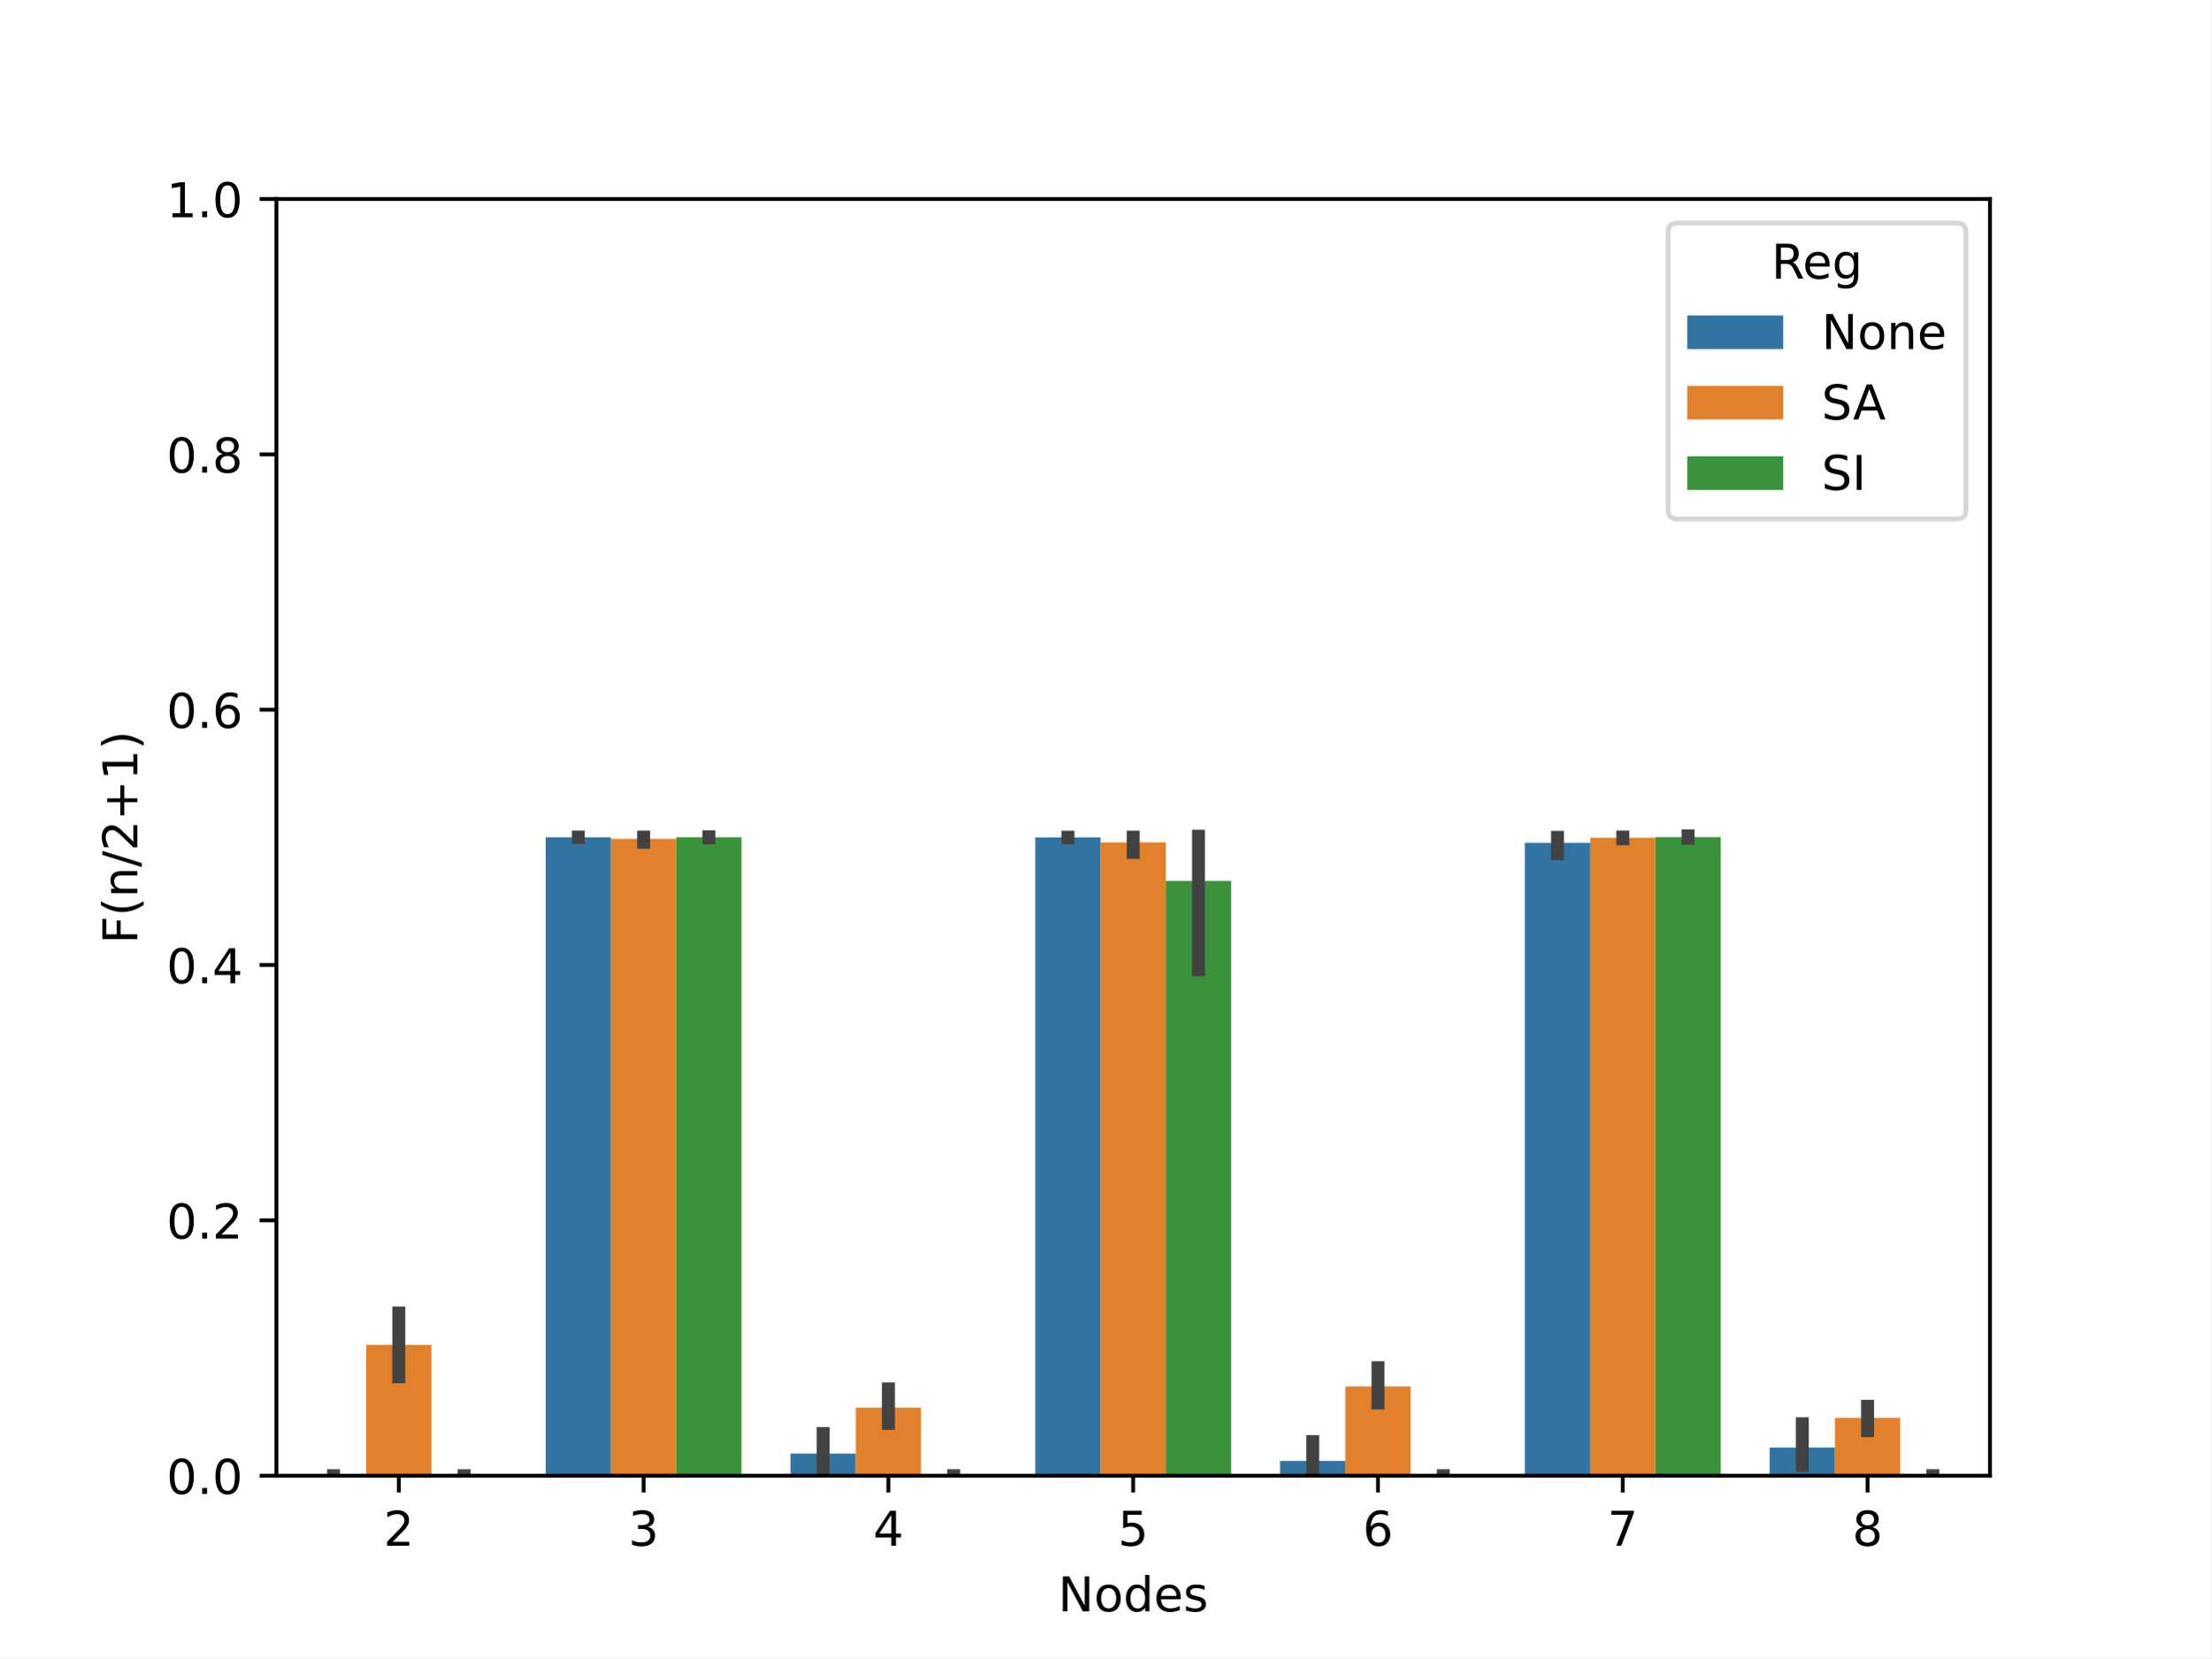
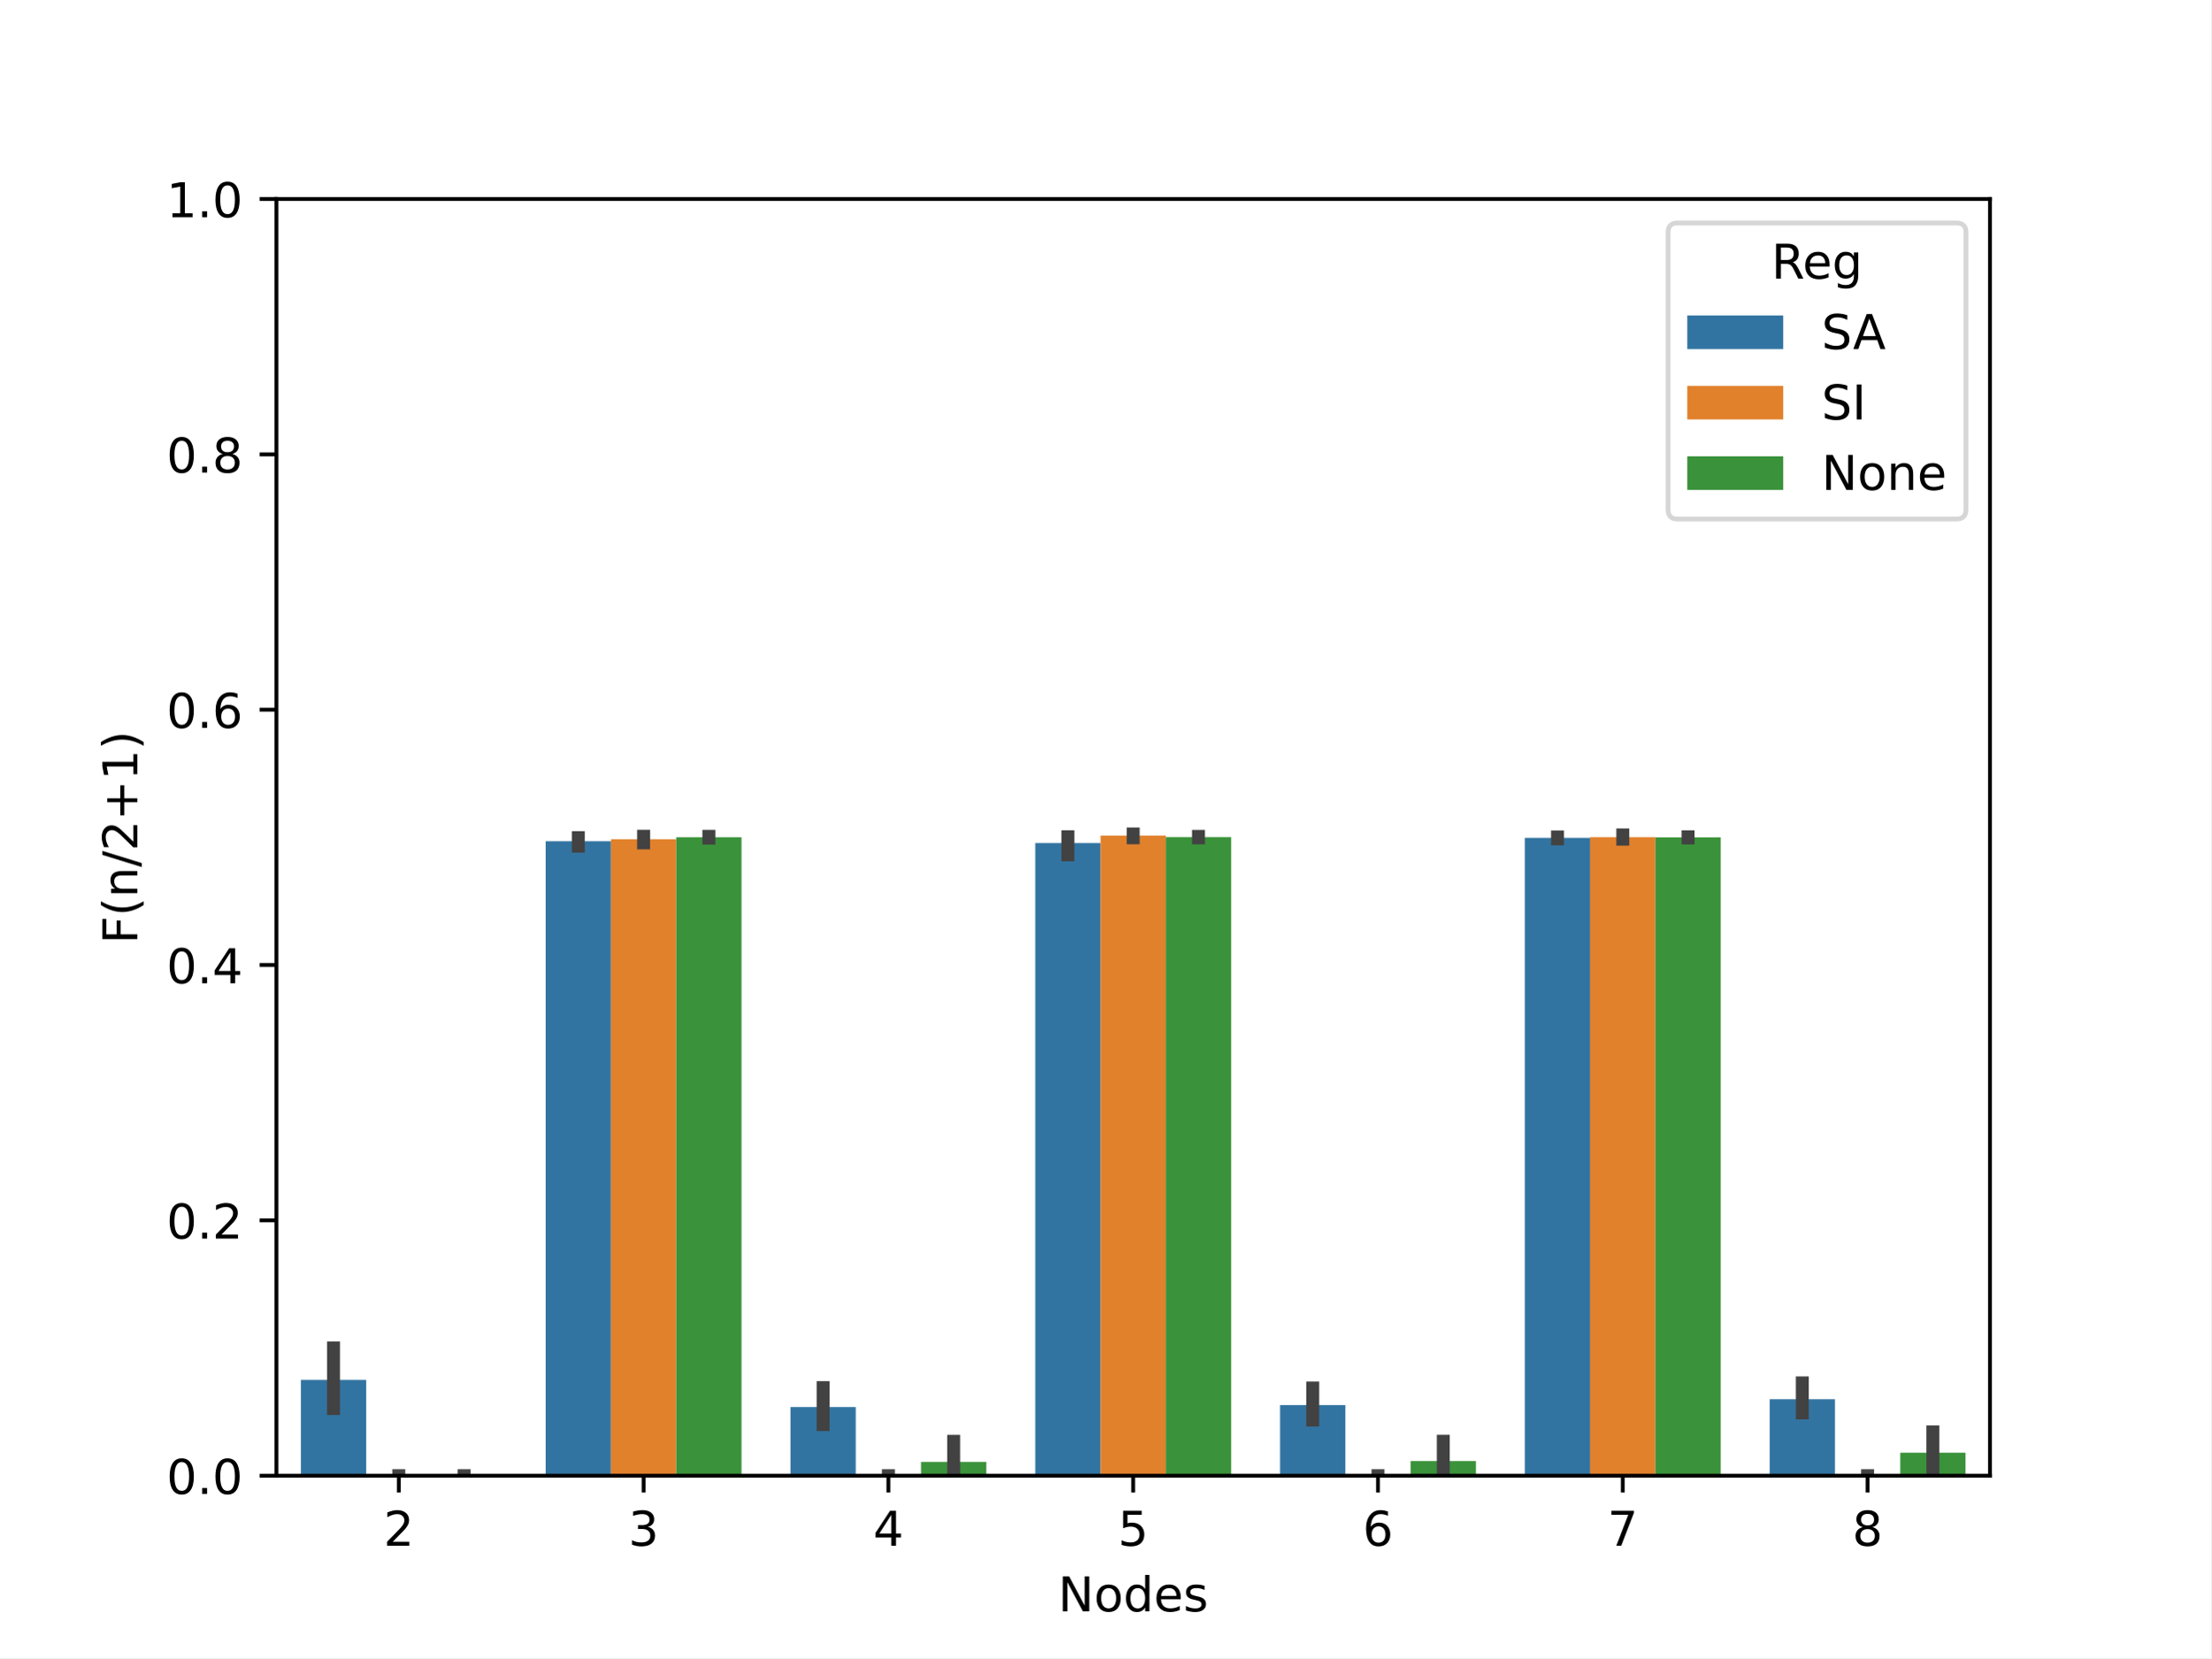
<svg xmlns="http://www.w3.org/2000/svg" xmlns:xlink="http://www.w3.org/1999/xlink" width="460.8pt" height="345.6pt" viewBox="0 0 460.8 345.6" version="1.1">
  <defs>
    <style type="text/css">*{stroke-linejoin: round; stroke-linecap: butt}</style>
  </defs>
  <g id="figure_1">
    <g id="patch_1">
      <path d="M 0 345.6  L 460.8 345.6  L 460.8 0  L 0 0  z " style="fill: #ffffff" />
    </g>
    <g id="axes_1">
      <g id="patch_2">
        <path d="M 57.6 307.584  L 414.72 307.584  L 414.72 41.472  L 57.6 41.472  z " style="fill: #ffffff" />
      </g>
      <g id="patch_3">
-         <path d="M 62.702 307.584  L 76.306 307.584  L 76.306 307.584  L 62.702 307.584  z " clip-path="url(#pd09a48f789)" style="fill: #3274a1" />
+         <path d="M 62.702 307.584  L 76.306 307.584  L 76.306 287.609  L 62.702 287.609  z " clip-path="url(#pd09a48f789)" style="fill: #3274a1" />
      </g>
      <g id="patch_4">
-         <path d="M 113.719 307.584  L 127.323 307.584  L 127.323 174.517  L 113.719 174.517  z " clip-path="url(#pd09a48f789)" style="fill: #3274a1" />
+         <path d="M 113.719 307.584  L 127.323 307.584  L 127.323 175.335  L 113.719 175.335  z " clip-path="url(#pd09a48f789)" style="fill: #3274a1" />
      </g>
      <g id="patch_5">
-         <path d="M 164.736 307.584  L 178.341 307.584  L 178.341 302.975  L 164.736 302.975  z " clip-path="url(#pd09a48f789)" style="fill: #3274a1" />
+         <path d="M 164.736 307.584  L 178.341 307.584  L 178.341 293.279  L 164.736 293.279  z " clip-path="url(#pd09a48f789)" style="fill: #3274a1" />
      </g>
      <g id="patch_6">
-         <path d="M 215.753 307.584  L 229.358 307.584  L 229.358 174.556  L 215.753 174.556  z " clip-path="url(#pd09a48f789)" style="fill: #3274a1" />
+         <path d="M 215.753 307.584  L 229.358 307.584  L 229.358 175.713  L 215.753 175.713  z " clip-path="url(#pd09a48f789)" style="fill: #3274a1" />
      </g>
      <g id="patch_7">
-         <path d="M 266.77 307.584  L 280.375 307.584  L 280.375 304.51  L 266.77 304.51  z " clip-path="url(#pd09a48f789)" style="fill: #3274a1" />
+         <path d="M 266.77 307.584  L 280.375 307.584  L 280.375 292.86  L 266.77 292.86  z " clip-path="url(#pd09a48f789)" style="fill: #3274a1" />
      </g>
      <g id="patch_8">
-         <path d="M 317.787 307.584  L 331.392 307.584  L 331.392 175.682  L 317.787 175.682  z " clip-path="url(#pd09a48f789)" style="fill: #3274a1" />
+         <path d="M 317.787 307.584  L 331.392 307.584  L 331.392 174.634  L 317.787 174.634  z " clip-path="url(#pd09a48f789)" style="fill: #3274a1" />
      </g>
      <g id="patch_9">
-         <path d="M 368.805 307.584  L 382.409 307.584  L 382.409 301.725  L 368.805 301.725  z " clip-path="url(#pd09a48f789)" style="fill: #3274a1" />
+         <path d="M 368.805 307.584  L 382.409 307.584  L 382.409 291.638  L 368.805 291.638  z " clip-path="url(#pd09a48f789)" style="fill: #3274a1" />
      </g>
      <g id="patch_10">
-         <path d="M 76.306 307.584  L 89.911 307.584  L 89.911 280.313  L 76.306 280.313  z " clip-path="url(#pd09a48f789)" style="fill: #e1812c" />
+         <path d="M 76.306 307.584  L 89.911 307.584  L 89.911 307.584  L 76.306 307.584  z " clip-path="url(#pd09a48f789)" style="fill: #e1812c" />
      </g>
      <g id="patch_11">
-         <path d="M 127.323 307.584  L 140.928 307.584  L 140.928 174.846  L 127.323 174.846  z " clip-path="url(#pd09a48f789)" style="fill: #e1812c" />
+         <path d="M 127.323 307.584  L 140.928 307.584  L 140.928 174.936  L 127.323 174.936  z " clip-path="url(#pd09a48f789)" style="fill: #e1812c" />
      </g>
      <g id="patch_12">
-         <path d="M 178.341 307.584  L 191.945 307.584  L 191.945 293.389  L 178.341 293.389  z " clip-path="url(#pd09a48f789)" style="fill: #e1812c" />
+         <path d="M 178.341 307.584  L 191.945 307.584  L 191.945 307.584  L 178.341 307.584  z " clip-path="url(#pd09a48f789)" style="fill: #e1812c" />
      </g>
      <g id="patch_13">
-         <path d="M 229.358 307.584  L 242.962 307.584  L 242.962 175.587  L 229.358 175.587  z " clip-path="url(#pd09a48f789)" style="fill: #e1812c" />
+         <path d="M 229.358 307.584  L 242.962 307.584  L 242.962 174.174  L 229.358 174.174  z " clip-path="url(#pd09a48f789)" style="fill: #e1812c" />
      </g>
      <g id="patch_14">
-         <path d="M 280.375 307.584  L 293.979 307.584  L 293.979 288.976  L 280.375 288.976  z " clip-path="url(#pd09a48f789)" style="fill: #e1812c" />
+         <path d="M 280.375 307.584  L 293.979 307.584  L 293.979 307.584  L 280.375 307.584  z " clip-path="url(#pd09a48f789)" style="fill: #e1812c" />
      </g>
      <g id="patch_15">
-         <path d="M 331.392 307.584  L 344.997 307.584  L 344.997 174.607  L 331.392 174.607  z " clip-path="url(#pd09a48f789)" style="fill: #e1812c" />
+         <path d="M 331.392 307.584  L 344.997 307.584  L 344.997 174.485  L 331.392 174.485  z " clip-path="url(#pd09a48f789)" style="fill: #e1812c" />
      </g>
      <g id="patch_16">
-         <path d="M 382.409 307.584  L 396.014 307.584  L 396.014 295.526  L 382.409 295.526  z " clip-path="url(#pd09a48f789)" style="fill: #e1812c" />
+         <path d="M 382.409 307.584  L 396.014 307.584  L 396.014 307.584  L 382.409 307.584  z " clip-path="url(#pd09a48f789)" style="fill: #e1812c" />
      </g>
      <g id="patch_17">
        <path d="M 89.911 307.584  L 103.515 307.584  L 103.515 307.584  L 89.911 307.584  z " clip-path="url(#pd09a48f789)" style="fill: #3a923a" />
      </g>
      <g id="patch_18">
-         <path d="M 140.928 307.584  L 154.533 307.584  L 154.533 174.507  L 140.928 174.507  z " clip-path="url(#pd09a48f789)" style="fill: #3a923a" />
+         <path d="M 140.928 307.584  L 154.533 307.584  L 154.533 174.496  L 140.928 174.496  z " clip-path="url(#pd09a48f789)" style="fill: #3a923a" />
      </g>
      <g id="patch_19">
-         <path d="M 191.945 307.584  L 205.55 307.584  L 205.55 307.584  L 191.945 307.584  z " clip-path="url(#pd09a48f789)" style="fill: #3a923a" />
+         <path d="M 191.945 307.584  L 205.55 307.584  L 205.55 304.717  L 191.945 304.717  z " clip-path="url(#pd09a48f789)" style="fill: #3a923a" />
      </g>
      <g id="patch_20">
-         <path d="M 242.962 307.584  L 256.567 307.584  L 256.567 183.614  L 242.962 183.614  z " clip-path="url(#pd09a48f789)" style="fill: #3a923a" />
+         <path d="M 242.962 307.584  L 256.567 307.584  L 256.567 174.473  L 242.962 174.473  z " clip-path="url(#pd09a48f789)" style="fill: #3a923a" />
      </g>
      <g id="patch_21">
-         <path d="M 293.979 307.584  L 307.584 307.584  L 307.584 307.584  L 293.979 307.584  z " clip-path="url(#pd09a48f789)" style="fill: #3a923a" />
+         <path d="M 293.979 307.584  L 307.584 307.584  L 307.584 304.532  L 293.979 304.532  z " clip-path="url(#pd09a48f789)" style="fill: #3a923a" />
      </g>
      <g id="patch_22">
-         <path d="M 344.997 307.584  L 358.601 307.584  L 358.601 174.48  L 344.997 174.48  z " clip-path="url(#pd09a48f789)" style="fill: #3a923a" />
+         <path d="M 344.997 307.584  L 358.601 307.584  L 358.601 174.526  L 344.997 174.526  z " clip-path="url(#pd09a48f789)" style="fill: #3a923a" />
      </g>
      <g id="patch_23">
-         <path d="M 396.014 307.584  L 409.618 307.584  L 409.618 307.584  L 396.014 307.584  z " clip-path="url(#pd09a48f789)" style="fill: #3a923a" />
+         <path d="M 396.014 307.584  L 409.618 307.584  L 409.618 302.791  L 396.014 302.791  z " clip-path="url(#pd09a48f789)" style="fill: #3a923a" />
      </g>
      <g id="matplotlib.axis_1">
        <g id="xtick_1">
          <g id="line2d_1">
            <defs>
              <path id="m3385fdae1e" d="M 0 0  L 0 3.5  " style="stroke: #000000; stroke-width: 0.8" />
            </defs>
            <g>
              <use xlink:href="#m3385fdae1e" x="83.109" y="307.584" style="stroke: #000000; stroke-width: 0.8" />
            </g>
          </g>
          <g id="text_1">
            <g transform="translate(79.92732 322.1824) scale(0.1 -0.1)">
              <defs>
                <path id="DejaVuSans-32" d="M 1228 531  L 3431 531  L 3431 0  L 469 0  L 469 531  Q 828 903 1448 1529  Q 2069 2156 2228 2338  Q 2531 2678 2651 2914  Q 2772 3150 2772 3378  Q 2772 3750 2511 3984  Q 2250 4219 1831 4219  Q 1534 4219 1204 4116  Q 875 4013 500 3803  L 500 4441  Q 881 4594 1212 4672  Q 1544 4750 1819 4750  Q 2544 4750 2975 4387  Q 3406 4025 3406 3419  Q 3406 3131 3298 2873  Q 3191 2616 2906 2266  Q 2828 2175 2409 1742  Q 1991 1309 1228 531  z " transform="scale(0.015625)" />
              </defs>
              <use xlink:href="#DejaVuSans-32" />
            </g>
          </g>
        </g>
        <g id="xtick_2">
          <g id="line2d_2">
            <g>
              <use xlink:href="#m3385fdae1e" x="134.126" y="307.584" style="stroke: #000000; stroke-width: 0.8" />
            </g>
          </g>
          <g id="text_2">
            <g transform="translate(130.9445 322.1824) scale(0.1 -0.1)">
              <defs>
                <path id="DejaVuSans-33" d="M 2597 2516  Q 3050 2419 3304 2112  Q 3559 1806 3559 1356  Q 3559 666 3084 287  Q 2609 -91 1734 -91  Q 1441 -91 1130 -33  Q 819 25 488 141  L 488 750  Q 750 597 1062 519  Q 1375 441 1716 441  Q 2309 441 2620 675  Q 2931 909 2931 1356  Q 2931 1769 2642 2001  Q 2353 2234 1838 2234  L 1294 2234  L 1294 2753  L 1863 2753  Q 2328 2753 2575 2939  Q 2822 3125 2822 3475  Q 2822 3834 2567 4026  Q 2313 4219 1838 4219  Q 1578 4219 1281 4162  Q 984 4106 628 3988  L 628 4550  Q 988 4650 1302 4700  Q 1616 4750 1894 4750  Q 2613 4750 3031 4423  Q 3450 4097 3450 3541  Q 3450 3153 3228 2886  Q 3006 2619 2597 2516  z " transform="scale(0.015625)" />
              </defs>
              <use xlink:href="#DejaVuSans-33" />
            </g>
          </g>
        </g>
        <g id="xtick_3">
          <g id="line2d_3">
            <g>
              <use xlink:href="#m3385fdae1e" x="185.143" y="307.584" style="stroke: #000000; stroke-width: 0.8" />
            </g>
          </g>
          <g id="text_3">
            <g transform="translate(181.9616 322.1824) scale(0.1 -0.1)">
              <defs>
                <path id="DejaVuSans-34" d="M 2419 4116  L 825 1625  L 2419 1625  L 2419 4116  z M 2253 4666  L 3047 4666  L 3047 1625  L 3713 1625  L 3713 1100  L 3047 1100  L 3047 0  L 2419 0  L 2419 1100  L 313 1100  L 313 1709  L 2253 4666  z " transform="scale(0.015625)" />
              </defs>
              <use xlink:href="#DejaVuSans-34" />
            </g>
          </g>
        </g>
        <g id="xtick_4">
          <g id="line2d_4">
            <g>
              <use xlink:href="#m3385fdae1e" x="236.16" y="307.584" style="stroke: #000000; stroke-width: 0.8" />
            </g>
          </g>
          <g id="text_4">
            <g transform="translate(232.9787 322.1824) scale(0.1 -0.1)">
              <defs>
                <path id="DejaVuSans-35" d="M 691 4666  L 3169 4666  L 3169 4134  L 1269 4134  L 1269 2991  Q 1406 3038 1543 3061  Q 1681 3084 1819 3084  Q 2600 3084 3056 2656  Q 3513 2228 3513 1497  Q 3513 744 3044 326  Q 2575 -91 1722 -91  Q 1428 -91 1123 -41  Q 819 9 494 109  L 494 744  Q 775 591 1075 516  Q 1375 441 1709 441  Q 2250 441 2565 725  Q 2881 1009 2881 1497  Q 2881 1984 2565 2268  Q 2250 2553 1709 2553  Q 1456 2553 1204 2497  Q 953 2441 691 2322  L 691 4666  z " transform="scale(0.015625)" />
              </defs>
              <use xlink:href="#DejaVuSans-35" />
            </g>
          </g>
        </g>
        <g id="xtick_5">
          <g id="line2d_5">
            <g>
              <use xlink:href="#m3385fdae1e" x="287.177" y="307.584" style="stroke: #000000; stroke-width: 0.8" />
            </g>
          </g>
          <g id="text_5">
            <g transform="translate(283.9959 322.1824) scale(0.1 -0.1)">
              <defs>
                <path id="DejaVuSans-36" d="M 2113 2584  Q 1688 2584 1439 2293  Q 1191 2003 1191 1497  Q 1191 994 1439 701  Q 1688 409 2113 409  Q 2538 409 2786 701  Q 3034 994 3034 1497  Q 3034 2003 2786 2293  Q 2538 2584 2113 2584  z M 3366 4563  L 3366 3988  Q 3128 4100 2886 4159  Q 2644 4219 2406 4219  Q 1781 4219 1451 3797  Q 1122 3375 1075 2522  Q 1259 2794 1537 2939  Q 1816 3084 2150 3084  Q 2853 3084 3261 2657  Q 3669 2231 3669 1497  Q 3669 778 3244 343  Q 2819 -91 2113 -91  Q 1303 -91 875 529  Q 447 1150 447 2328  Q 447 3434 972 4092  Q 1497 4750 2381 4750  Q 2619 4750 2861 4703  Q 3103 4656 3366 4563  z " transform="scale(0.015625)" />
              </defs>
              <use xlink:href="#DejaVuSans-36" />
            </g>
          </g>
        </g>
        <g id="xtick_6">
          <g id="line2d_6">
            <g>
              <use xlink:href="#m3385fdae1e" x="338.194" y="307.584" style="stroke: #000000; stroke-width: 0.8" />
            </g>
          </g>
          <g id="text_6">
            <g transform="translate(335.013 322.1824) scale(0.1 -0.1)">
              <defs>
                <path id="DejaVuSans-37" d="M 525 4666  L 3525 4666  L 3525 4397  L 1831 0  L 1172 0  L 2766 4134  L 525 4134  L 525 4666  z " transform="scale(0.015625)" />
              </defs>
              <use xlink:href="#DejaVuSans-37" />
            </g>
          </g>
        </g>
        <g id="xtick_7">
          <g id="line2d_7">
            <g>
              <use xlink:href="#m3385fdae1e" x="389.211" y="307.584" style="stroke: #000000; stroke-width: 0.8" />
            </g>
          </g>
          <g id="text_7">
            <g transform="translate(386.0302 322.1824) scale(0.1 -0.1)">
              <defs>
                <path id="DejaVuSans-38" d="M 2034 2216  Q 1584 2216 1326 1975  Q 1069 1734 1069 1313  Q 1069 891 1326 650  Q 1584 409 2034 409  Q 2484 409 2743 651  Q 3003 894 3003 1313  Q 3003 1734 2745 1975  Q 2488 2216 2034 2216  z M 1403 2484  Q 997 2584 770 2862  Q 544 3141 544 3541  Q 544 4100 942 4425  Q 1341 4750 2034 4750  Q 2731 4750 3128 4425  Q 3525 4100 3525 3541  Q 3525 3141 3298 2862  Q 3072 2584 2669 2484  Q 3125 2378 3379 2068  Q 3634 1759 3634 1313  Q 3634 634 3220 271  Q 2806 -91 2034 -91  Q 1263 -91 848 271  Q 434 634 434 1313  Q 434 1759 690 2068  Q 947 2378 1403 2484  z M 1172 3481  Q 1172 3119 1398 2916  Q 1625 2713 2034 2713  Q 2441 2713 2670 2916  Q 2900 3119 2900 3481  Q 2900 3844 2670 4047  Q 2441 4250 2034 4250  Q 1625 4250 1398 4047  Q 1172 3844 1172 3481  z " transform="scale(0.015625)" />
              </defs>
              <use xlink:href="#DejaVuSans-38" />
            </g>
          </g>
        </g>
        <g id="text_8">
          <g transform="translate(220.5045 335.8606) scale(0.1 -0.1)">
            <defs>
              <path id="DejaVuSans-4e" d="M 628 4666  L 1478 4666  L 3547 763  L 3547 4666  L 4159 4666  L 4159 0  L 3309 0  L 1241 3903  L 1241 0  L 628 0  L 628 4666  z " transform="scale(0.015625)" />
              <path id="DejaVuSans-6f" d="M 1959 3097  Q 1497 3097 1228 2736  Q 959 2375 959 1747  Q 959 1119 1226 758  Q 1494 397 1959 397  Q 2419 397 2687 759  Q 2956 1122 2956 1747  Q 2956 2369 2687 2733  Q 2419 3097 1959 3097  z M 1959 3584  Q 2709 3584 3137 3096  Q 3566 2609 3566 1747  Q 3566 888 3137 398  Q 2709 -91 1959 -91  Q 1206 -91 779 398  Q 353 888 353 1747  Q 353 2609 779 3096  Q 1206 3584 1959 3584  z " transform="scale(0.015625)" />
              <path id="DejaVuSans-64" d="M 2906 2969  L 2906 4863  L 3481 4863  L 3481 0  L 2906 0  L 2906 525  Q 2725 213 2448 61  Q 2172 -91 1784 -91  Q 1150 -91 751 415  Q 353 922 353 1747  Q 353 2572 751 3078  Q 1150 3584 1784 3584  Q 2172 3584 2448 3432  Q 2725 3281 2906 2969  z M 947 1747  Q 947 1113 1208 752  Q 1469 391 1925 391  Q 2381 391 2643 752  Q 2906 1113 2906 1747  Q 2906 2381 2643 2742  Q 2381 3103 1925 3103  Q 1469 3103 1208 2742  Q 947 2381 947 1747  z " transform="scale(0.015625)" />
              <path id="DejaVuSans-65" d="M 3597 1894  L 3597 1613  L 953 1613  Q 991 1019 1311 708  Q 1631 397 2203 397  Q 2534 397 2845 478  Q 3156 559 3463 722  L 3463 178  Q 3153 47 2828 -22  Q 2503 -91 2169 -91  Q 1331 -91 842 396  Q 353 884 353 1716  Q 353 2575 817 3079  Q 1281 3584 2069 3584  Q 2775 3584 3186 3129  Q 3597 2675 3597 1894  z M 3022 2063  Q 3016 2534 2758 2815  Q 2500 3097 2075 3097  Q 1594 3097 1305 2825  Q 1016 2553 972 2059  L 3022 2063  z " transform="scale(0.015625)" />
              <path id="DejaVuSans-73" d="M 2834 3397  L 2834 2853  Q 2591 2978 2328 3040  Q 2066 3103 1784 3103  Q 1356 3103 1142 2972  Q 928 2841 928 2578  Q 928 2378 1081 2264  Q 1234 2150 1697 2047  L 1894 2003  Q 2506 1872 2764 1633  Q 3022 1394 3022 966  Q 3022 478 2636 193  Q 2250 -91 1575 -91  Q 1294 -91 989 -36  Q 684 19 347 128  L 347 722  Q 666 556 975 473  Q 1284 391 1588 391  Q 1994 391 2212 530  Q 2431 669 2431 922  Q 2431 1156 2273 1281  Q 2116 1406 1581 1522  L 1381 1569  Q 847 1681 609 1914  Q 372 2147 372 2553  Q 372 3047 722 3315  Q 1072 3584 1716 3584  Q 2034 3584 2315 3537  Q 2597 3491 2834 3397  z " transform="scale(0.015625)" />
            </defs>
            <use xlink:href="#DejaVuSans-4e" />
            <use xlink:href="#DejaVuSans-6f" x="74.805" />
            <use xlink:href="#DejaVuSans-64" x="135.986" />
            <use xlink:href="#DejaVuSans-65" x="199.463" />
            <use xlink:href="#DejaVuSans-73" x="260.986" />
          </g>
        </g>
      </g>
      <g id="matplotlib.axis_2">
        <g id="ytick_1">
          <g id="line2d_8">
            <defs>
              <path id="ma600d9e374" d="M 0 0  L -3.5 0  " style="stroke: #000000; stroke-width: 0.8" />
            </defs>
            <g>
              <use xlink:href="#ma600d9e374" x="57.6" y="307.584" style="stroke: #000000; stroke-width: 0.8" />
            </g>
          </g>
          <g id="text_9">
            <g transform="translate(34.69687 311.3832) scale(0.1 -0.1)">
              <defs>
                <path id="DejaVuSans-30" d="M 2034 4250  Q 1547 4250 1301 3770  Q 1056 3291 1056 2328  Q 1056 1369 1301 889  Q 1547 409 2034 409  Q 2525 409 2770 889  Q 3016 1369 3016 2328  Q 3016 3291 2770 3770  Q 2525 4250 2034 4250  z M 2034 4750  Q 2819 4750 3233 4129  Q 3647 3509 3647 2328  Q 3647 1150 3233 529  Q 2819 -91 2034 -91  Q 1250 -91 836 529  Q 422 1150 422 2328  Q 422 3509 836 4129  Q 1250 4750 2034 4750  z " transform="scale(0.015625)" />
                <path id="DejaVuSans-2e" d="M 684 794  L 1344 794  L 1344 0  L 684 0  L 684 794  z " transform="scale(0.015625)" />
              </defs>
              <use xlink:href="#DejaVuSans-30" />
              <use xlink:href="#DejaVuSans-2e" x="63.623" />
              <use xlink:href="#DejaVuSans-30" x="95.41" />
            </g>
          </g>
        </g>
        <g id="ytick_2">
          <g id="line2d_9">
            <g>
              <use xlink:href="#ma600d9e374" x="57.6" y="254.362" style="stroke: #000000; stroke-width: 0.8" />
            </g>
          </g>
          <g id="text_10">
            <g transform="translate(34.69687 258.1608) scale(0.1 -0.1)">
              <use xlink:href="#DejaVuSans-30" />
              <use xlink:href="#DejaVuSans-2e" x="63.623" />
              <use xlink:href="#DejaVuSans-32" x="95.41" />
            </g>
          </g>
        </g>
        <g id="ytick_3">
          <g id="line2d_10">
            <g>
              <use xlink:href="#ma600d9e374" x="57.6" y="201.139" style="stroke: #000000; stroke-width: 0.8" />
            </g>
          </g>
          <g id="text_11">
            <g transform="translate(34.69687 204.9384) scale(0.1 -0.1)">
              <use xlink:href="#DejaVuSans-30" />
              <use xlink:href="#DejaVuSans-2e" x="63.623" />
              <use xlink:href="#DejaVuSans-34" x="95.41" />
            </g>
          </g>
        </g>
        <g id="ytick_4">
          <g id="line2d_11">
            <g>
              <use xlink:href="#ma600d9e374" x="57.6" y="147.917" style="stroke: #000000; stroke-width: 0.8" />
            </g>
          </g>
          <g id="text_12">
            <g transform="translate(34.69687 151.716) scale(0.1 -0.1)">
              <use xlink:href="#DejaVuSans-30" />
              <use xlink:href="#DejaVuSans-2e" x="63.623" />
              <use xlink:href="#DejaVuSans-36" x="95.41" />
            </g>
          </g>
        </g>
        <g id="ytick_5">
          <g id="line2d_12">
            <g>
              <use xlink:href="#ma600d9e374" x="57.6" y="94.694" style="stroke: #000000; stroke-width: 0.8" />
            </g>
          </g>
          <g id="text_13">
            <g transform="translate(34.69687 98.49362) scale(0.1 -0.1)">
              <use xlink:href="#DejaVuSans-30" />
              <use xlink:href="#DejaVuSans-2e" x="63.623" />
              <use xlink:href="#DejaVuSans-38" x="95.41" />
            </g>
          </g>
        </g>
        <g id="ytick_6">
          <g id="line2d_13">
            <g>
              <use xlink:href="#ma600d9e374" x="57.6" y="41.472" style="stroke: #000000; stroke-width: 0.8" />
            </g>
          </g>
          <g id="text_14">
            <g transform="translate(34.69687 45.27122) scale(0.1 -0.1)">
              <defs>
                <path id="DejaVuSans-31" d="M 794 531  L 1825 531  L 1825 4091  L 703 3866  L 703 4441  L 1819 4666  L 2450 4666  L 2450 531  L 3481 531  L 3481 0  L 794 0  L 794 531  z " transform="scale(0.015625)" />
              </defs>
              <use xlink:href="#DejaVuSans-31" />
              <use xlink:href="#DejaVuSans-2e" x="63.623" />
              <use xlink:href="#DejaVuSans-30" x="95.41" />
            </g>
          </g>
        </g>
        <g id="text_15">
          <g transform="translate(28.61719 196.7108) rotate(-90) scale(0.1 -0.1)">
            <defs>
              <path id="DejaVuSans-46" d="M 628 4666  L 3309 4666  L 3309 4134  L 1259 4134  L 1259 2759  L 3109 2759  L 3109 2228  L 1259 2228  L 1259 0  L 628 0  L 628 4666  z " transform="scale(0.015625)" />
              <path id="DejaVuSans-28" d="M 1984 4856  Q 1566 4138 1362 3434  Q 1159 2731 1159 2009  Q 1159 1288 1364 580  Q 1569 -128 1984 -844  L 1484 -844  Q 1016 -109 783 600  Q 550 1309 550 2009  Q 550 2706 781 3412  Q 1013 4119 1484 4856  L 1984 4856  z " transform="scale(0.015625)" />
              <path id="DejaVuSans-6e" d="M 3513 2113  L 3513 0  L 2938 0  L 2938 2094  Q 2938 2591 2744 2837  Q 2550 3084 2163 3084  Q 1697 3084 1428 2787  Q 1159 2491 1159 1978  L 1159 0  L 581 0  L 581 3500  L 1159 3500  L 1159 2956  Q 1366 3272 1645 3428  Q 1925 3584 2291 3584  Q 2894 3584 3203 3211  Q 3513 2838 3513 2113  z " transform="scale(0.015625)" />
              <path id="DejaVuSans-2f" d="M 1625 4666  L 2156 4666  L 531 -594  L 0 -594  L 1625 4666  z " transform="scale(0.015625)" />
              <path id="DejaVuSans-2b" d="M 2944 4013  L 2944 2272  L 4684 2272  L 4684 1741  L 2944 1741  L 2944 0  L 2419 0  L 2419 1741  L 678 1741  L 678 2272  L 2419 2272  L 2419 4013  L 2944 4013  z " transform="scale(0.015625)" />
              <path id="DejaVuSans-29" d="M 513 4856  L 1013 4856  Q 1481 4119 1714 3412  Q 1947 2706 1947 2009  Q 1947 1309 1714 600  Q 1481 -109 1013 -844  L 513 -844  Q 928 -128 1133 580  Q 1338 1288 1338 2009  Q 1338 2731 1133 3434  Q 928 4138 513 4856  z " transform="scale(0.015625)" />
            </defs>
            <use xlink:href="#DejaVuSans-46" />
            <use xlink:href="#DejaVuSans-28" x="57.52" />
            <use xlink:href="#DejaVuSans-6e" x="96.533" />
            <use xlink:href="#DejaVuSans-2f" x="159.912" />
            <use xlink:href="#DejaVuSans-32" x="193.604" />
            <use xlink:href="#DejaVuSans-2b" x="257.227" />
            <use xlink:href="#DejaVuSans-31" x="341.016" />
            <use xlink:href="#DejaVuSans-29" x="404.639" />
          </g>
        </g>
      </g>
      <g id="line2d_14">
-         <path d="M 69.504 307.584  L 69.504 307.584  " clip-path="url(#pd09a48f789)" style="fill: none; stroke: #424242; stroke-width: 2.7; stroke-linecap: square" />
+         <path d="M 69.504 293.589  L 69.504 280.969  " clip-path="url(#pd09a48f789)" style="fill: none; stroke: #424242; stroke-width: 2.7; stroke-linecap: square" />
      </g>
      <g id="line2d_15">
-         <path d="M 120.521 174.568  L 120.521 174.462  " clip-path="url(#pd09a48f789)" style="fill: none; stroke: #424242; stroke-width: 2.7; stroke-linecap: square" />
+         <path d="M 120.521 176.374  L 120.521 174.587  " clip-path="url(#pd09a48f789)" style="fill: none; stroke: #424242; stroke-width: 2.7; stroke-linecap: square" />
      </g>
      <g id="line2d_16">
-         <path d="M 171.538 306.613  L 171.538 298.792  " clip-path="url(#pd09a48f789)" style="fill: none; stroke: #424242; stroke-width: 2.7; stroke-linecap: square" />
+         <path d="M 171.538 296.926  L 171.538 289.224  " clip-path="url(#pd09a48f789)" style="fill: none; stroke: #424242; stroke-width: 2.7; stroke-linecap: square" />
      </g>
      <g id="line2d_17">
-         <path d="M 222.555 174.613  L 222.555 174.5  " clip-path="url(#pd09a48f789)" style="fill: none; stroke: #424242; stroke-width: 2.7; stroke-linecap: square" />
+         <path d="M 222.555 178.178  L 222.555 174.4  " clip-path="url(#pd09a48f789)" style="fill: none; stroke: #424242; stroke-width: 2.7; stroke-linecap: square" />
      </g>
      <g id="line2d_18">
-         <path d="M 273.573 307.584  L 273.573 300.483  " clip-path="url(#pd09a48f789)" style="fill: none; stroke: #424242; stroke-width: 2.7; stroke-linecap: square" />
+         <path d="M 273.573 295.987  L 273.573 289.307  " clip-path="url(#pd09a48f789)" style="fill: none; stroke: #424242; stroke-width: 2.7; stroke-linecap: square" />
      </g>
      <g id="line2d_19">
-         <path d="M 324.59 177.956  L 324.59 174.522  " clip-path="url(#pd09a48f789)" style="fill: none; stroke: #424242; stroke-width: 2.7; stroke-linecap: square" />
+         <path d="M 324.59 174.831  L 324.59 174.447  " clip-path="url(#pd09a48f789)" style="fill: none; stroke: #424242; stroke-width: 2.7; stroke-linecap: square" />
      </g>
      <g id="line2d_20">
-         <path d="M 375.607 305.443  L 375.607 296.756  " clip-path="url(#pd09a48f789)" style="fill: none; stroke: #424242; stroke-width: 2.7; stroke-linecap: square" />
+         <path d="M 375.607 294.496  L 375.607 288.232  " clip-path="url(#pd09a48f789)" style="fill: none; stroke: #424242; stroke-width: 2.7; stroke-linecap: square" />
      </g>
      <g id="line2d_21">
-         <path d="M 83.109 286.96  L 83.109 273.663  " clip-path="url(#pd09a48f789)" style="fill: none; stroke: #424242; stroke-width: 2.7; stroke-linecap: square" />
+         <path d="M 83.109 307.584  L 83.109 307.584  " clip-path="url(#pd09a48f789)" style="fill: none; stroke: #424242; stroke-width: 2.7; stroke-linecap: square" />
      </g>
      <g id="line2d_22">
-         <path d="M 134.126 175.545  L 134.126 174.478  " clip-path="url(#pd09a48f789)" style="fill: none; stroke: #424242; stroke-width: 2.7; stroke-linecap: square" />
+         <path d="M 134.126 175.68  L 134.126 174.309  " clip-path="url(#pd09a48f789)" style="fill: none; stroke: #424242; stroke-width: 2.7; stroke-linecap: square" />
      </g>
      <g id="line2d_23">
-         <path d="M 185.143 296.669  L 185.143 289.495  " clip-path="url(#pd09a48f789)" style="fill: none; stroke: #424242; stroke-width: 2.7; stroke-linecap: square" />
+         <path d="M 185.143 307.584  L 185.143 307.584  " clip-path="url(#pd09a48f789)" style="fill: none; stroke: #424242; stroke-width: 2.7; stroke-linecap: square" />
      </g>
      <g id="line2d_24">
-         <path d="M 236.16 177.673  L 236.16 174.485  " clip-path="url(#pd09a48f789)" style="fill: none; stroke: #424242; stroke-width: 2.7; stroke-linecap: square" />
+         <path d="M 236.16 174.609  L 236.16 173.826  " clip-path="url(#pd09a48f789)" style="fill: none; stroke: #424242; stroke-width: 2.7; stroke-linecap: square" />
      </g>
      <g id="line2d_25">
-         <path d="M 287.177 292.416  L 287.177 285.08  " clip-path="url(#pd09a48f789)" style="fill: none; stroke: #424242; stroke-width: 2.7; stroke-linecap: square" />
+         <path d="M 287.177 307.584  L 287.177 307.584  " clip-path="url(#pd09a48f789)" style="fill: none; stroke: #424242; stroke-width: 2.7; stroke-linecap: square" />
      </g>
      <g id="line2d_26">
-         <path d="M 338.194 174.819  L 338.194 174.458  " clip-path="url(#pd09a48f789)" style="fill: none; stroke: #424242; stroke-width: 2.7; stroke-linecap: square" />
+         <path d="M 338.194 174.911  L 338.194 174.027  " clip-path="url(#pd09a48f789)" style="fill: none; stroke: #424242; stroke-width: 2.7; stroke-linecap: square" />
      </g>
      <g id="line2d_27">
-         <path d="M 389.211 298.208  L 389.211 293.122  " clip-path="url(#pd09a48f789)" style="fill: none; stroke: #424242; stroke-width: 2.7; stroke-linecap: square" />
+         <path d="M 389.211 307.584  L 389.211 307.584  " clip-path="url(#pd09a48f789)" style="fill: none; stroke: #424242; stroke-width: 2.7; stroke-linecap: square" />
      </g>
      <g id="line2d_28">
        <path d="M 96.713 307.584  L 96.713 307.584  " clip-path="url(#pd09a48f789)" style="fill: none; stroke: #424242; stroke-width: 2.7; stroke-linecap: square" />
      </g>
      <g id="line2d_29">
-         <path d="M 147.73 174.622  L 147.73 174.396  " clip-path="url(#pd09a48f789)" style="fill: none; stroke: #424242; stroke-width: 2.7; stroke-linecap: square" />
+         <path d="M 147.73 174.69  L 147.73 174.321  " clip-path="url(#pd09a48f789)" style="fill: none; stroke: #424242; stroke-width: 2.7; stroke-linecap: square" />
      </g>
      <g id="line2d_30">
-         <path d="M 198.747 307.584  L 198.747 307.584  " clip-path="url(#pd09a48f789)" style="fill: none; stroke: #424242; stroke-width: 2.7; stroke-linecap: square" />
+         <path d="M 198.747 307.584  L 198.747 300.413  " clip-path="url(#pd09a48f789)" style="fill: none; stroke: #424242; stroke-width: 2.7; stroke-linecap: square" />
      </g>
      <g id="line2d_31">
-         <path d="M 249.765 202.105  L 249.765 174.288  " clip-path="url(#pd09a48f789)" style="fill: none; stroke: #424242; stroke-width: 2.7; stroke-linecap: square" />
+         <path d="M 249.765 174.631  L 249.765 174.323  " clip-path="url(#pd09a48f789)" style="fill: none; stroke: #424242; stroke-width: 2.7; stroke-linecap: square" />
      </g>
      <g id="line2d_32">
-         <path d="M 300.782 307.584  L 300.782 307.584  " clip-path="url(#pd09a48f789)" style="fill: none; stroke: #424242; stroke-width: 2.7; stroke-linecap: square" />
+         <path d="M 300.782 307.584  L 300.782 300.398  " clip-path="url(#pd09a48f789)" style="fill: none; stroke: #424242; stroke-width: 2.7; stroke-linecap: square" />
      </g>
      <g id="line2d_33">
-         <path d="M 351.799 174.714  L 351.799 174.212  " clip-path="url(#pd09a48f789)" style="fill: none; stroke: #424242; stroke-width: 2.7; stroke-linecap: square" />
+         <path d="M 351.799 174.648  L 351.799 174.415  " clip-path="url(#pd09a48f789)" style="fill: none; stroke: #424242; stroke-width: 2.7; stroke-linecap: square" />
      </g>
      <g id="line2d_34">
-         <path d="M 402.816 307.584  L 402.816 307.584  " clip-path="url(#pd09a48f789)" style="fill: none; stroke: #424242; stroke-width: 2.7; stroke-linecap: square" />
+         <path d="M 402.816 306.26  L 402.816 298.449  " clip-path="url(#pd09a48f789)" style="fill: none; stroke: #424242; stroke-width: 2.7; stroke-linecap: square" />
      </g>
      <g id="patch_24">
        <path d="M 57.6 307.584  L 57.6 41.472  " style="fill: none; stroke: #000000; stroke-width: 0.8; stroke-linejoin: miter; stroke-linecap: square" />
      </g>
      <g id="patch_25">
        <path d="M 414.72 307.584  L 414.72 41.472  " style="fill: none; stroke: #000000; stroke-width: 0.8; stroke-linejoin: miter; stroke-linecap: square" />
      </g>
      <g id="patch_26">
        <path d="M 57.6 307.584  L 414.72 307.584  " style="fill: none; stroke: #000000; stroke-width: 0.8; stroke-linejoin: miter; stroke-linecap: square" />
      </g>
      <g id="patch_27">
        <path d="M 57.6 41.472  L 414.72 41.472  " style="fill: none; stroke: #000000; stroke-width: 0.8; stroke-linejoin: miter; stroke-linecap: square" />
      </g>
      <g id="legend_1">
        <g id="patch_28">
          <path d="M 349.629 108.184  L 407.72 108.184  Q 409.72 108.184 409.72 106.184  L 409.72 48.472  Q 409.72 46.472 407.72 46.472  L 349.629 46.472  Q 347.629 46.472 347.629 48.472  L 347.629 106.184  Q 347.629 108.184 349.629 108.184  z " style="fill: #ffffff; opacity: 0.8; stroke: #cccccc; stroke-linejoin: miter" />
        </g>
        <g id="text_16">
          <g transform="translate(369.1747 58.07044) scale(0.1 -0.1)">
            <defs>
              <path id="DejaVuSans-52" d="M 2841 2188  Q 3044 2119 3236 1894  Q 3428 1669 3622 1275  L 4263 0  L 3584 0  L 2988 1197  Q 2756 1666 2539 1819  Q 2322 1972 1947 1972  L 1259 1972  L 1259 0  L 628 0  L 628 4666  L 2053 4666  Q 2853 4666 3247 4331  Q 3641 3997 3641 3322  Q 3641 2881 3436 2590  Q 3231 2300 2841 2188  z M 1259 4147  L 1259 2491  L 2053 2491  Q 2509 2491 2742 2702  Q 2975 2913 2975 3322  Q 2975 3731 2742 3939  Q 2509 4147 2053 4147  L 1259 4147  z " transform="scale(0.015625)" />
              <path id="DejaVuSans-67" d="M 2906 1791  Q 2906 2416 2648 2759  Q 2391 3103 1925 3103  Q 1463 3103 1205 2759  Q 947 2416 947 1791  Q 947 1169 1205 825  Q 1463 481 1925 481  Q 2391 481 2648 825  Q 2906 1169 2906 1791  z M 3481 434  Q 3481 -459 3084 -895  Q 2688 -1331 1869 -1331  Q 1566 -1331 1297 -1286  Q 1028 -1241 775 -1147  L 775 -588  Q 1028 -725 1275 -790  Q 1522 -856 1778 -856  Q 2344 -856 2625 -561  Q 2906 -266 2906 331  L 2906 616  Q 2728 306 2450 153  Q 2172 0 1784 0  Q 1141 0 747 490  Q 353 981 353 1791  Q 353 2603 747 3093  Q 1141 3584 1784 3584  Q 2172 3584 2450 3431  Q 2728 3278 2906 2969  L 2906 3500  L 3481 3500  L 3481 434  z " transform="scale(0.015625)" />
            </defs>
            <use xlink:href="#DejaVuSans-52" />
            <use xlink:href="#DejaVuSans-65" x="64.982" />
            <use xlink:href="#DejaVuSans-67" x="126.506" />
          </g>
        </g>
        <g id="patch_29">
          <path d="M 351.629 72.749  L 371.629 72.749  L 371.629 65.749  L 351.629 65.749  z " style="fill: #3274a1" />
        </g>
        <g id="text_17">
          <g transform="translate(379.6294 72.74856) scale(0.1 -0.1)">
+             <defs>
+               <path id="DejaVuSans-53" d="M 3425 4513  L 3425 3897  Q 3066 4069 2747 4153  Q 2428 4238 2131 4238  Q 1616 4238 1336 4038  Q 1056 3838 1056 3469  Q 1056 3159 1242 3001  Q 1428 2844 1947 2747  L 2328 2669  Q 3034 2534 3370 2195  Q 3706 1856 3706 1288  Q 3706 609 3251 259  Q 2797 -91 1919 -91  Q 1588 -91 1214 -16  Q 841 59 441 206  L 441 856  Q 825 641 1194 531  Q 1563 422 1919 422  Q 2459 422 2753 634  Q 3047 847 3047 1241  Q 3047 1584 2836 1778  Q 2625 1972 2144 2069  L 1759 2144  Q 1053 2284 737 2584  Q 422 2884 422 3419  Q 422 4038 858 4394  Q 1294 4750 2059 4750  Q 2388 4750 2728 4690  Q 3069 4631 3425 4513  z " transform="scale(0.015625)" />
+               <path id="DejaVuSans-41" d="M 2188 4044  L 1331 1722  L 3047 1722  L 2188 4044  z M 1831 4666  L 2547 4666  L 4325 0  L 3669 0  L 3244 1197  L 1141 1197  L 716 0  L 50 0  L 1831 4666  z " transform="scale(0.015625)" />
+             </defs>
+             <use xlink:href="#DejaVuSans-53" />
+             <use xlink:href="#DejaVuSans-41" x="65.352" />
+           </g>
+         </g>
+         <g id="patch_30">
+           <path d="M 351.629 87.427  L 371.629 87.427  L 371.629 80.427  L 351.629 80.427  z " style="fill: #e1812c" />
+         </g>
+         <g id="text_18">
+           <g transform="translate(379.6294 87.42669) scale(0.1 -0.1)">
+             <defs>
+               <path id="DejaVuSans-49" d="M 628 4666  L 1259 4666  L 1259 0  L 628 0  L 628 4666  z " transform="scale(0.015625)" />
+             </defs>
+             <use xlink:href="#DejaVuSans-53" />
+             <use xlink:href="#DejaVuSans-49" x="63.477" />
+           </g>
+         </g>
+         <g id="patch_31">
+           <path d="M 351.629 102.105  L 371.629 102.105  L 371.629 95.105  L 351.629 95.105  z " style="fill: #3a923a" />
+         </g>
+         <g id="text_19">
+           <g transform="translate(379.6294 102.1048) scale(0.1 -0.1)">
            <use xlink:href="#DejaVuSans-4e" />
            <use xlink:href="#DejaVuSans-6f" x="74.805" />
            <use xlink:href="#DejaVuSans-6e" x="135.986" />
            <use xlink:href="#DejaVuSans-65" x="199.365" />
-           </g>
-         </g>
-         <g id="patch_30">
-           <path d="M 351.629 87.427  L 371.629 87.427  L 371.629 80.427  L 351.629 80.427  z " style="fill: #e1812c" />
-         </g>
-         <g id="text_18">
-           <g transform="translate(379.6294 87.42669) scale(0.1 -0.1)">
-             <defs>
-               <path id="DejaVuSans-53" d="M 3425 4513  L 3425 3897  Q 3066 4069 2747 4153  Q 2428 4238 2131 4238  Q 1616 4238 1336 4038  Q 1056 3838 1056 3469  Q 1056 3159 1242 3001  Q 1428 2844 1947 2747  L 2328 2669  Q 3034 2534 3370 2195  Q 3706 1856 3706 1288  Q 3706 609 3251 259  Q 2797 -91 1919 -91  Q 1588 -91 1214 -16  Q 841 59 441 206  L 441 856  Q 825 641 1194 531  Q 1563 422 1919 422  Q 2459 422 2753 634  Q 3047 847 3047 1241  Q 3047 1584 2836 1778  Q 2625 1972 2144 2069  L 1759 2144  Q 1053 2284 737 2584  Q 422 2884 422 3419  Q 422 4038 858 4394  Q 1294 4750 2059 4750  Q 2388 4750 2728 4690  Q 3069 4631 3425 4513  z " transform="scale(0.015625)" />
-               <path id="DejaVuSans-41" d="M 2188 4044  L 1331 1722  L 3047 1722  L 2188 4044  z M 1831 4666  L 2547 4666  L 4325 0  L 3669 0  L 3244 1197  L 1141 1197  L 716 0  L 50 0  L 1831 4666  z " transform="scale(0.015625)" />
-             </defs>
-             <use xlink:href="#DejaVuSans-53" />
-             <use xlink:href="#DejaVuSans-41" x="65.352" />
-           </g>
-         </g>
-         <g id="patch_31">
-           <path d="M 351.629 102.105  L 371.629 102.105  L 371.629 95.105  L 351.629 95.105  z " style="fill: #3a923a" />
-         </g>
-         <g id="text_19">
-           <g transform="translate(379.6294 102.1048) scale(0.1 -0.1)">
-             <defs>
-               <path id="DejaVuSans-49" d="M 628 4666  L 1259 4666  L 1259 0  L 628 0  L 628 4666  z " transform="scale(0.015625)" />
-             </defs>
-             <use xlink:href="#DejaVuSans-53" />
-             <use xlink:href="#DejaVuSans-49" x="63.477" />
          </g>
        </g>
      </g>
    </g>
  </g>
  <defs>
    <clipPath id="pd09a48f789">
      <rect x="57.6" y="41.472" width="357.12" height="266.112" />
    </clipPath>
  </defs>
</svg>
